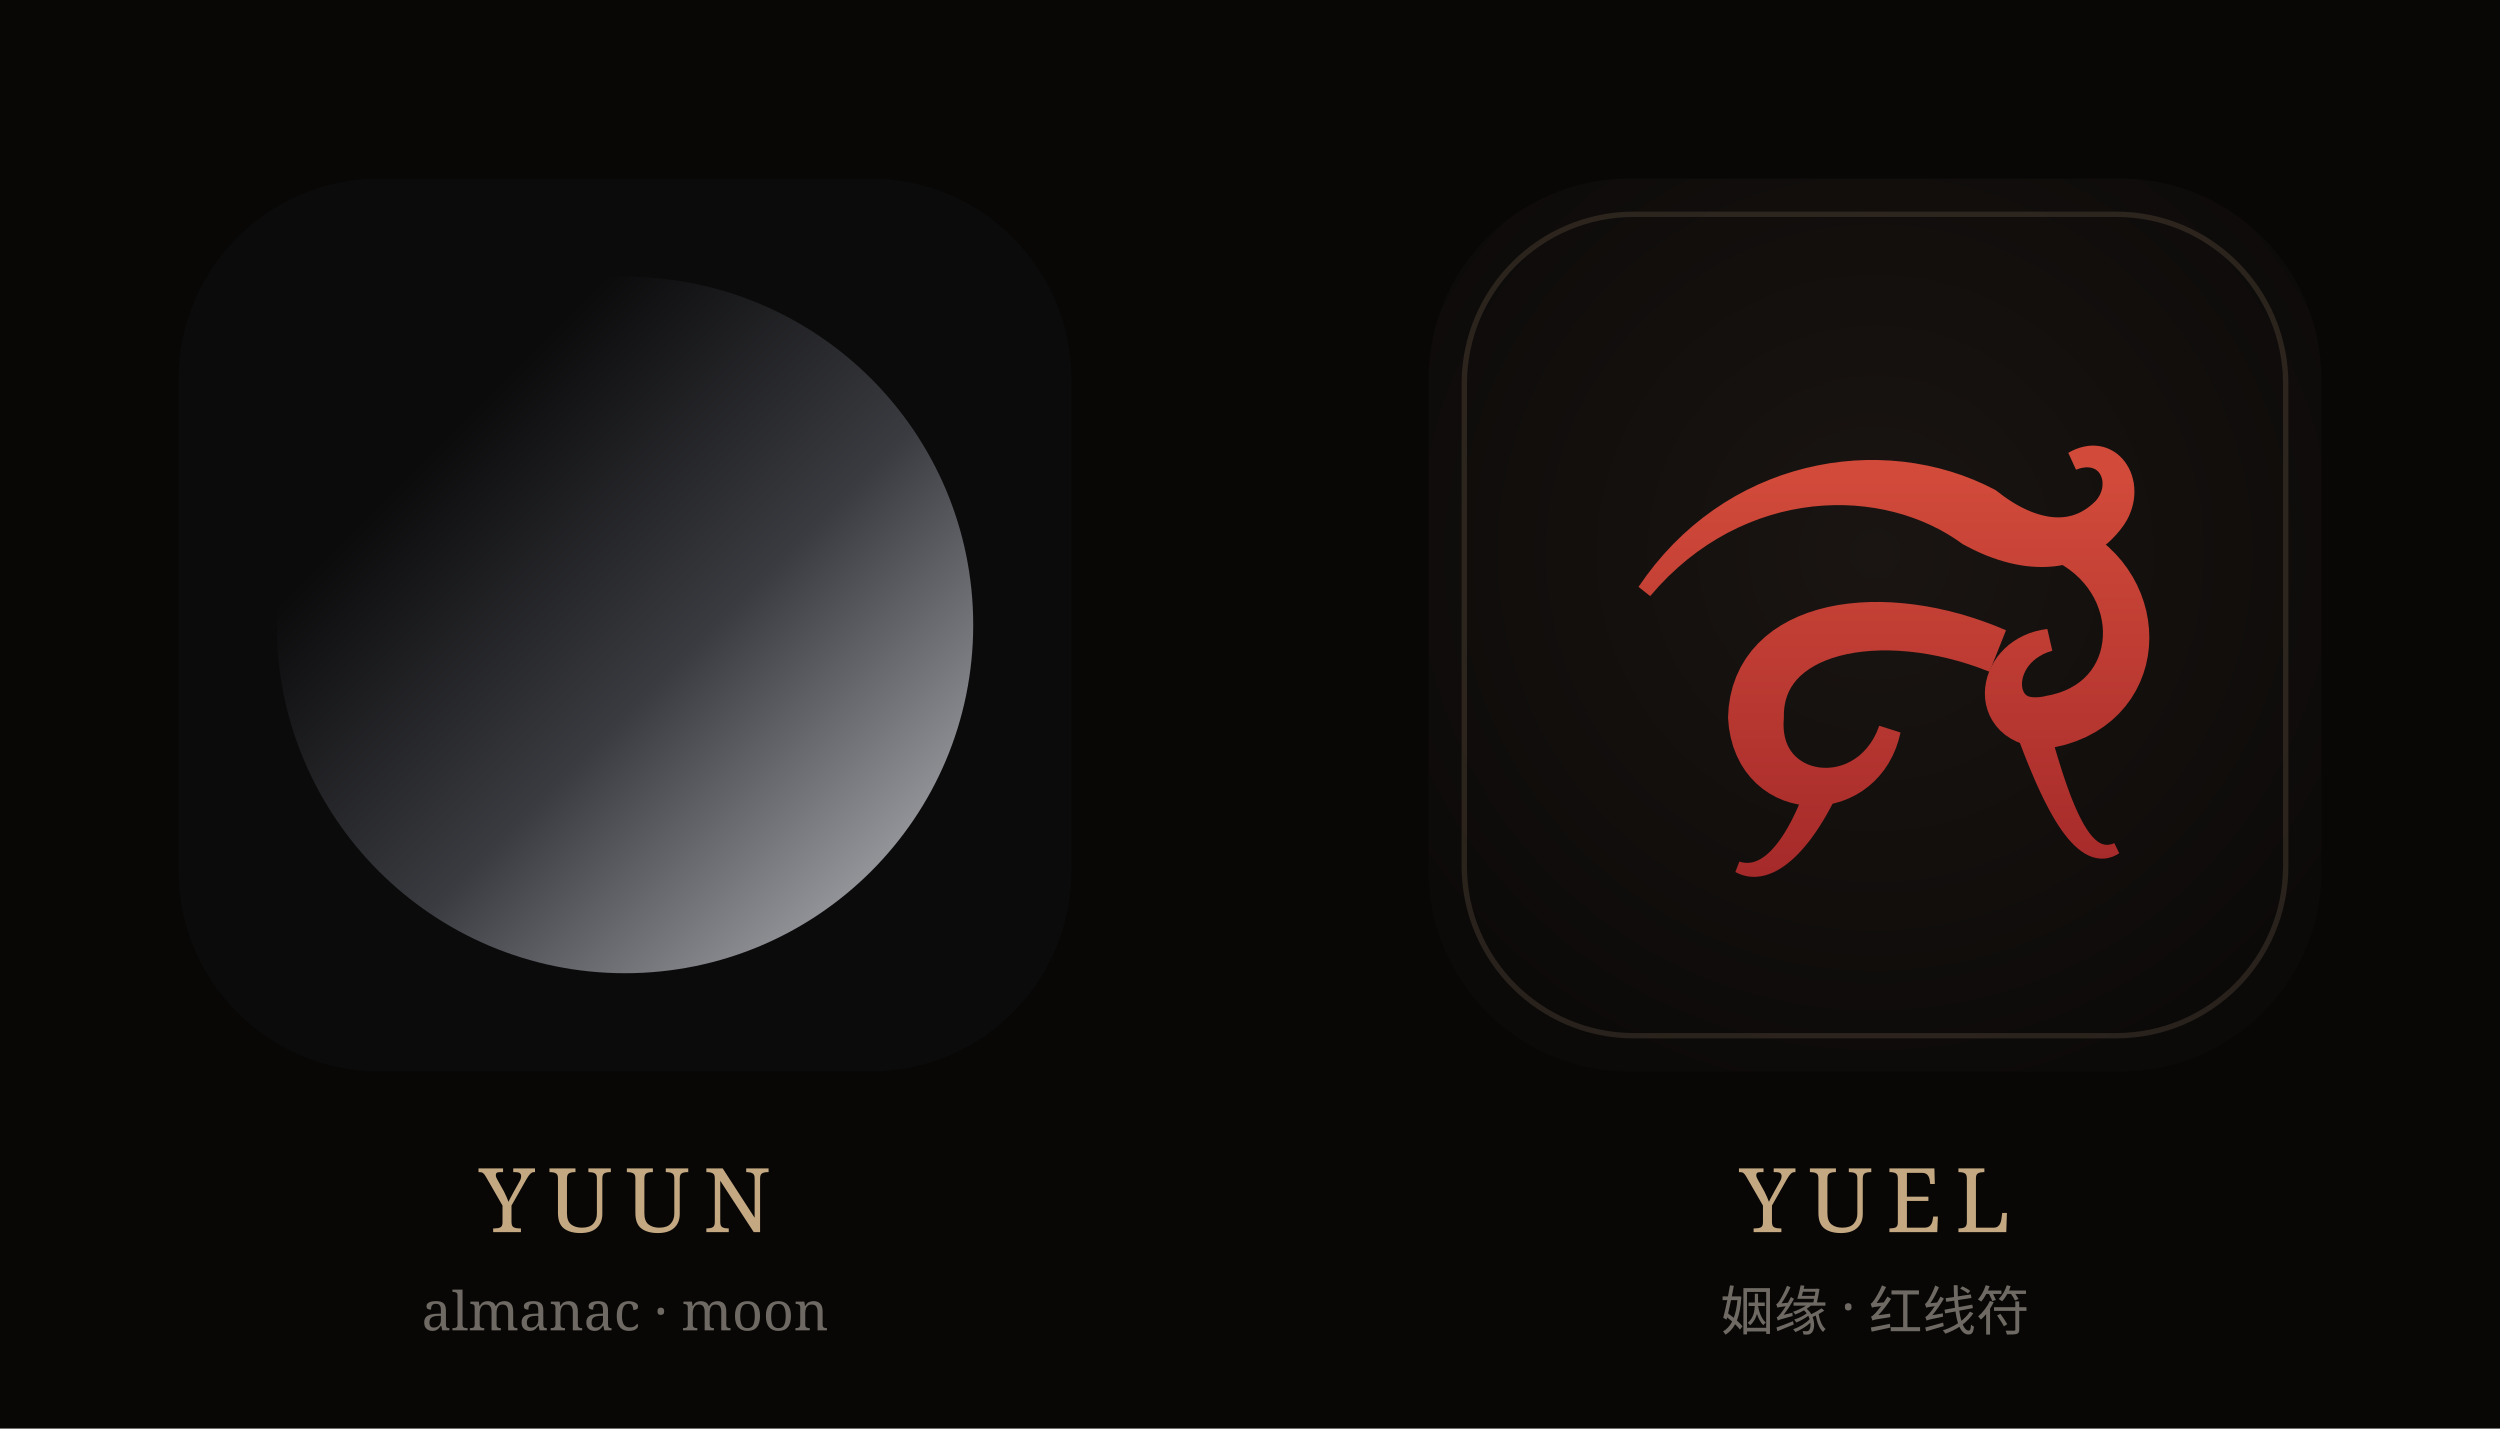
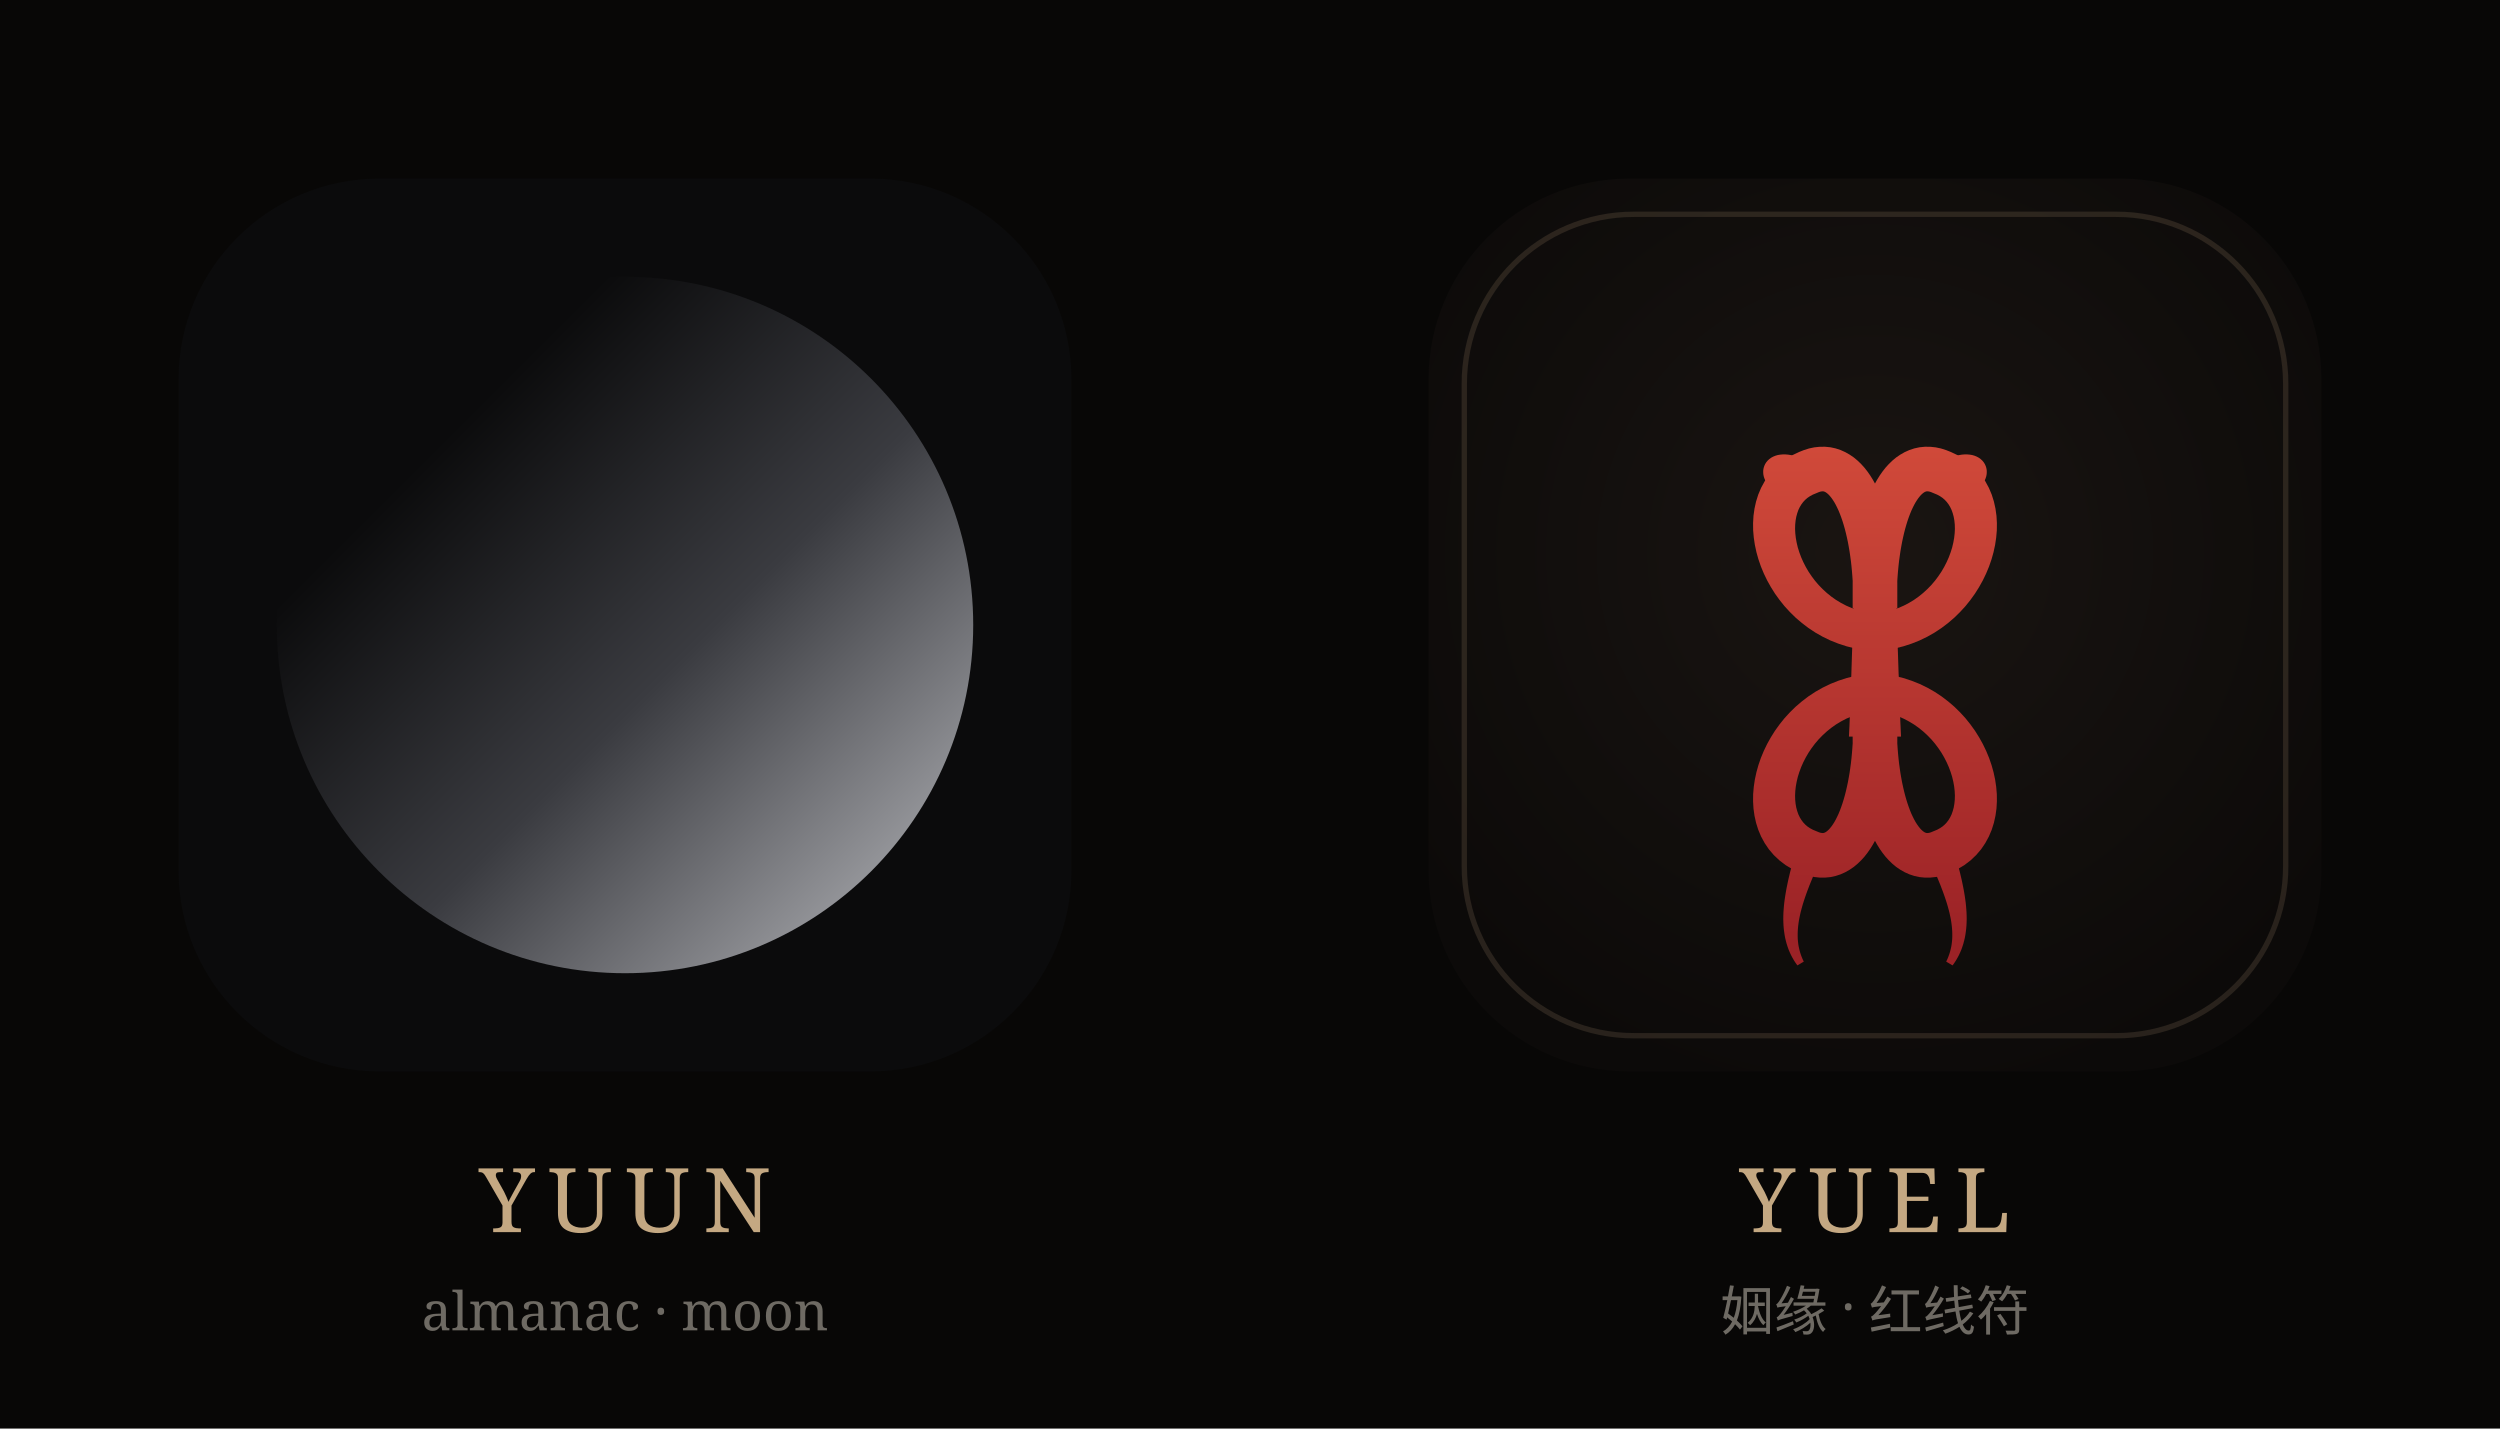
<svg xmlns="http://www.w3.org/2000/svg" width="1120" height="640" viewBox="0 0 560 320">
  <defs>
    <linearGradient id="moon" x1="70" y1="70" x2="230" y2="230" gradientUnits="userSpaceOnUse">
      <stop offset="0.18" stop-color="#0B0B0C" />
      <stop offset="0.5" stop-color="#3A3B40" />
      <stop offset="1" stop-color="#D7D8DC" />
    </linearGradient>
-     <linearGradient id="c" x1="280" y1="80" x2="280" y2="212" gradientUnits="userSpaceOnUse">
+     <linearGradient id="c" x1="120" y1="70" x2="120" y2="206" gradientUnits="userSpaceOnUse">
      <stop offset="0" stop-color="#D14A3A" />
      <stop offset="1" stop-color="#9B2226" />
    </linearGradient>
    <radialGradient id="v" cx="0.5" cy="0.42" r="0.62">
      <stop offset="0" stop-color="#1A1512" />
      <stop offset="1" stop-color="#0C0A09" />
    </radialGradient>
  </defs>
  <rect width="560" height="320" fill="#080706" />
  <rect x="40" y="40" width="200" height="200" rx="45" fill="#0B0B0C" />
  <circle cx="140" cy="140" r="78" fill="url(#moon)" />
  <text x="140" y="276" fill="#C4A882" font-family="Georgia,serif" font-size="20" letter-spacing="3" text-anchor="middle">YUUN</text>
  <text x="140" y="298" fill="#6E6A63" font-family="Georgia,serif" font-size="12" text-anchor="middle">almanac · moon</text>
  <rect x="320" y="40" width="200" height="200" rx="45" fill="url(#v)" />
  <rect x="328" y="48" width="184" height="184" rx="38" fill="none" stroke="#C4A882" stroke-opacity="0.16" stroke-width="1.2" />
-   <g transform="translate(320,40) scale(0.8333) translate(2,1)">
-     <path d="M57.57 111.24L60 108.48L62.46 105.94L65 103.57L67.59 101.37L70.23 99.34L72.93 97.47L75.66 95.76L78.43 94.21L81.23 92.82L84.05 91.58L86.89 90.48L89.75 89.54L92.61 88.73L95.48 88.07L98.35 87.55L101.2 87.16L104.05 86.91L106.87 86.79L109.68 86.79L112.45 86.92L115.19 87.18L117.89 87.55L120.54 88.04L123.15 88.65L125.7 89.36L128.18 90.19L130.61 91.12L132.96 92.15L135.23 93.28L137.42 94.51L139.53 95.83L141.61 97.28L142.67 97.84L144.06 98.56L145.47 99.24L146.88 99.87L148.31 100.46L149.76 101L151.21 101.49L152.66 101.93L154.13 102.32L155.6 102.65L157.08 102.93L158.56 103.15L160.04 103.3L161.53 103.39L163.01 103.42L164.49 103.37L165.96 103.26L167.43 103.07L168.88 102.8L170.31 102.46L171.73 102.04L173.12 101.54L174.49 100.95L175.82 100.29L177.11 99.54L178.37 98.71L179.57 97.81L180.74 96.83L181.85 95.77L182.91 94.64L183.92 93.44L184.92 92.1L185.66 90.91L186.24 89.79L186.71 88.66L187.1 87.52L187.39 86.38L187.6 85.24L187.71 84.11L187.74 83L187.69 81.9L187.56 80.83L187.34 79.78L187.05 78.76L186.69 77.78L186.25 76.84L185.74 75.95L185.16 75.1L184.51 74.32L183.79 73.59L183.02 72.93L182.18 72.35L181.29 71.86L180.35 71.45L179.37 71.13L178.36 70.92L177.32 70.8L176.27 70.78L175.21 70.87L174.14 71.06L173.07 71.34L172 71.72L170.94 72.19L169.96 72.73L172.04 77.27L172.91 76.96L173.65 76.77L174.33 76.66L174.96 76.62L175.52 76.64L176.03 76.72L176.49 76.84L176.89 76.99L177.25 77.18L177.57 77.39L177.85 77.63L178.1 77.89L178.33 78.17L178.52 78.48L178.69 78.8L178.84 79.15L178.96 79.51L179.06 79.9L179.13 80.3L179.17 80.71L179.17 81.14L179.15 81.58L179.1 82.02L179.01 82.47L178.89 82.92L178.73 83.37L178.54 83.82L178.31 84.27L178.04 84.71L177.74 85.15L177.39 85.58L177.08 85.9L176.37 86.55L175.6 87.18L174.84 87.74L174.07 88.23L173.31 88.65L172.55 89.01L171.79 89.31L171.03 89.56L170.26 89.75L169.5 89.9L168.73 90L167.96 90.06L167.17 90.07L166.38 90.05L165.58 89.98L164.76 89.88L163.94 89.73L163.1 89.54L162.25 89.32L161.39 89.05L160.52 88.75L159.64 88.4L158.76 88.02L157.87 87.6L156.97 87.14L156.07 86.64L155.17 86.11L154.28 85.54L153.38 84.94L152.48 84.3L151.6 83.63L150.39 82.72L147.52 81.29L144.51 79.96L141.46 78.78L138.35 77.75L135.2 76.87L132.01 76.14L128.79 75.55L125.54 75.1L122.27 74.81L118.99 74.66L115.7 74.65L112.4 74.8L109.11 75.09L105.82 75.52L102.55 76.11L99.3 76.84L96.07 77.72L92.87 78.74L89.71 79.92L86.59 81.24L83.51 82.72L80.49 84.34L77.53 86.11L74.63 88.04L71.81 90.11L69.05 92.33L66.38 94.7L63.8 97.22L61.3 99.89L58.9 102.71L56.6 105.68L54.43 108.76Z" fill="url(#c)" />
-     <path d="M164.77 101.03L166.84 101.99L168.57 102.97L170.16 104.04L171.62 105.19L172.94 106.41L174.13 107.69L175.2 109.03L176.13 110.42L176.95 111.84L177.64 113.3L178.2 114.78L178.65 116.27L178.98 117.77L179.19 119.27L179.28 120.76L179.25 122.22L179.11 123.66L178.86 125.06L178.51 126.42L178.04 127.73L177.47 128.98L176.8 130.18L176.03 131.31L175.15 132.37L174.17 133.37L173.07 134.3L171.86 135.15L170.52 135.93L169.05 136.63L167.43 137.23L165.66 137.73L163.84 138.1L163.19 138.25L162.34 138.37L161.62 138.43L161.02 138.44L160.52 138.42L160.11 138.38L159.76 138.32L159.45 138.25L159.17 138.15L158.9 138.02L158.64 137.84L158.39 137.6L158.15 137.3L157.94 136.93L157.76 136.49L157.62 135.99L157.54 135.43L157.51 134.82L157.55 134.17L157.66 133.49L157.84 132.79L158.1 132.07L158.44 131.35L158.86 130.63L159.36 129.92L159.96 129.23L160.64 128.57L161.42 127.94L162.3 127.36L163.28 126.82L164.36 126.35L165.67 125.92L164.33 120.08L162.73 120.32L161.08 120.71L159.5 121.21L158 121.84L156.58 122.57L155.25 123.4L154 124.32L152.86 125.34L151.81 126.43L150.87 127.6L150.04 128.83L149.31 130.12L148.71 131.47L148.22 132.86L147.86 134.29L147.63 135.76L147.54 137.25L147.6 138.77L147.83 140.29L148.23 141.81L148.81 143.31L149.59 144.76L150.55 146.13L151.7 147.41L153.03 148.56L154.52 149.56L156.16 150.4L157.91 151.06L159.76 151.55L161.7 151.86L163.73 151.99L166.16 151.9L169.24 151.17L172.06 150.24L174.72 149.12L177.2 147.81L179.51 146.32L181.63 144.66L183.56 142.85L185.28 140.91L186.81 138.85L188.12 136.69L189.23 134.45L190.14 132.14L190.84 129.78L191.34 127.38L191.64 124.96L191.75 122.53L191.66 120.09L191.39 117.67L190.94 115.26L190.29 112.89L189.47 110.56L188.47 108.28L187.29 106.07L185.93 103.93L184.4 101.87L182.69 99.92L180.82 98.07L178.78 96.35L176.58 94.76L174.22 93.31L171.7 92.02L169.23 90.97Z" fill="url(#c)" />
-     <path d="M153.22 120.43L150.23 119.18L147.12 118.02L144.01 116.97L140.89 116.03L137.77 115.22L134.67 114.52L131.57 113.94L128.5 113.48L125.45 113.14L122.44 112.91L119.46 112.81L116.52 112.83L113.63 112.98L110.79 113.25L108 113.65L105.28 114.19L102.63 114.86L100.05 115.68L97.55 116.64L95.14 117.76L92.83 119.04L90.63 120.49L88.56 122.11L86.62 123.91L84.85 125.89L83.26 128.05L81.87 130.38L80.71 132.86L79.78 135.47L79.1 138.22L78.67 141.06L78.5 143.98L78.75 146.71L79.23 149.3L79.91 151.76L80.81 154.07L81.89 156.23L83.15 158.22L84.58 160.02L86.14 161.64L87.83 163.06L89.61 164.28L91.47 165.31L93.39 166.14L95.35 166.78L97.34 167.24L99.34 167.51L101.35 167.61L103.35 167.54L105.33 167.29L107.28 166.88L109.19 166.31L111.05 165.57L112.85 164.68L114.57 163.63L116.2 162.43L117.74 161.08L119.17 159.58L120.48 157.94L121.66 156.16L122.7 154.25L123.59 152.22L124.32 150.06L124.86 147.91L119.14 146.09L118.42 147.92L117.63 149.47L116.75 150.86L115.8 152.1L114.79 153.19L113.73 154.15L112.62 154.97L111.48 155.66L110.32 156.24L109.14 156.69L107.94 157.03L106.75 157.26L105.57 157.38L104.4 157.4L103.25 157.32L102.15 157.14L101.08 156.87L100.07 156.52L99.12 156.08L98.23 155.57L97.42 155L96.68 154.35L96.01 153.65L95.42 152.89L94.9 152.07L94.46 151.19L94.09 150.23L93.8 149.2L93.58 148.07L93.45 146.84L93.42 145.48L93.5 144.02L93.52 142.36L93.68 140.85L93.95 139.46L94.33 138.18L94.82 136.97L95.42 135.83L96.14 134.75L96.97 133.71L97.93 132.72L99.03 131.77L100.27 130.87L101.64 130.02L103.15 129.23L104.8 128.52L106.57 127.87L108.47 127.31L110.47 126.83L112.59 126.44L114.8 126.15L117.1 125.95L119.48 125.84L121.94 125.84L124.46 125.94L127.03 126.15L129.65 126.45L132.31 126.86L135.01 127.38L137.72 128L140.46 128.72L143.2 129.55L145.94 130.49L148.78 131.57Z" fill="url(#c)" />
-     <path d="M100.8 158.39L100.33 159.88L99.85 161.31L99.36 162.71L98.86 164.09L98.34 165.43L97.8 166.74L97.26 168.02L96.7 169.25L96.13 170.44L95.55 171.6L94.96 172.7L94.37 173.76L93.76 174.77L93.15 175.72L92.53 176.63L91.91 177.47L91.29 178.26L90.66 178.99L90.04 179.66L89.41 180.27L88.79 180.81L88.16 181.3L87.54 181.72L86.93 182.08L86.31 182.37L85.68 182.61L85.05 182.79L84.41 182.9L83.75 182.95L83.06 182.92L82.35 182.82L81.54 182.6L80.46 185.4L81.34 185.84L82.31 186.21L83.31 186.48L84.33 186.65L85.36 186.71L86.4 186.67L87.44 186.53L88.48 186.3L89.51 185.97L90.53 185.56L91.53 185.07L92.52 184.5L93.5 183.85L94.46 183.14L95.4 182.37L96.34 181.53L97.25 180.63L98.16 179.67L99.04 178.66L99.92 177.6L100.78 176.49L101.62 175.33L102.45 174.12L103.27 172.87L104.07 171.58L104.85 170.26L105.62 168.89L106.37 167.49L107.11 166.06L107.83 164.59L108.53 163.1L109.2 161.61Z" fill="url(#c)" />
-     <path d="M155.72 147.38L156.46 149.4L157.22 151.41L157.97 153.37L158.73 155.29L159.49 157.17L160.26 159L161.02 160.79L161.79 162.52L162.57 164.19L163.35 165.81L164.14 167.37L164.93 168.87L165.73 170.3L166.54 171.67L167.36 172.97L168.19 174.19L169.04 175.34L169.89 176.41L170.77 177.41L171.66 178.31L172.58 179.13L173.52 179.86L174.49 180.49L175.49 181.01L176.52 181.41L177.58 181.68L178.64 181.81L179.71 181.79L180.76 181.63L181.79 181.32L182.78 180.88L183.66 180.35L182.34 177.65L181.55 177.94L180.88 178.07L180.28 178.1L179.72 178.04L179.2 177.91L178.69 177.71L178.2 177.44L177.69 177.08L177.18 176.65L176.65 176.12L176.11 175.51L175.56 174.8L175.01 174L174.44 173.11L173.88 172.13L173.31 171.06L172.74 169.91L172.17 168.68L171.6 167.37L171.03 165.98L170.46 164.53L169.9 163.01L169.33 161.42L168.77 159.76L168.21 158.05L167.65 156.28L167.09 154.46L166.53 152.59L165.97 150.66L165.41 148.7L164.85 146.69L164.28 144.62Z" fill="url(#c)" />
+   <g transform="translate(320,40) scale(0.8333)">
+     <path d="M120.56 117.03L118.61 116.79L116.91 116.44L115.29 115.99L113.74 115.44L112.26 114.8L110.85 114.06L109.51 113.25L108.24 112.35L107.04 111.38L105.91 110.34L104.85 109.25L103.87 108.1L102.97 106.9L102.14 105.67L101.4 104.4L100.74 103.11L100.16 101.81L99.67 100.49L99.26 99.19L98.95 97.89L98.72 96.62L98.58 95.37L98.52 94.17L98.55 93.02L98.66 91.93L98.84 90.91L99.1 89.96L99.41 89.08L99.79 88.29L100.22 87.58L100.7 86.94L101.24 86.36L101.84 85.84L102.52 85.38L103.29 84.96L104.38 84.51L104.93 84.28L105.3 84.16L105.6 84.1L105.83 84.08L106.01 84.07L106.15 84.09L106.29 84.12L106.43 84.17L106.6 84.24L106.8 84.36L107.05 84.53L107.32 84.76L107.64 85.06L107.97 85.44L108.33 85.89L108.7 86.42L109.08 87.02L109.46 87.7L109.83 88.44L110.21 89.25L110.57 90.13L110.92 91.06L111.26 92.05L111.58 93.08L111.89 94.17L112.18 95.3L112.45 96.47L112.71 97.68L112.94 98.92L113.16 100.2L113.35 101.5L113.53 102.83L113.68 104.18L113.81 105.55L113.92 106.93L114.01 108.25L114 108.81L114 109.57L114 110.29L114 110.96L114 111.59L114 112.17L114 112.7L114 113.19L114 113.62L114 114.02L114 114.37L114 114.67L114 114.92L114 115.13L114 115.29L114 115.41L114 115.48L126 115.5L126 115.48L126 115.41L126 115.29L126 115.13L126 114.92L126 114.67L126 114.37L126 114.02L126 113.63L126 113.19L126 112.7L126 112.17L126 111.59L126 110.96L126 110.29L126 109.57L126 108.81L125.99 108.25L126.08 106.93L126.19 105.55L126.32 104.18L126.47 102.83L126.65 101.5L126.84 100.2L127.06 98.92L127.29 97.68L127.55 96.47L127.82 95.3L128.11 94.17L128.42 93.08L128.74 92.05L129.08 91.06L129.43 90.13L129.79 89.25L130.17 88.44L130.54 87.7L130.92 87.02L131.3 86.42L131.67 85.89L132.03 85.44L132.36 85.06L132.68 84.76L132.95 84.53L133.2 84.36L133.4 84.24L133.57 84.17L133.71 84.12L133.85 84.09L133.99 84.07L134.17 84.08L134.4 84.1L134.7 84.16L135.07 84.28L135.62 84.51L136.71 84.96L137.48 85.38L138.16 85.84L138.76 86.36L139.3 86.94L139.78 87.58L140.21 88.29L140.59 89.08L140.9 89.96L141.16 90.91L141.34 91.93L141.45 93.02L141.48 94.17L141.42 95.37L141.28 96.62L141.05 97.89L140.74 99.19L140.33 100.49L139.84 101.81L139.26 103.11L138.6 104.4L137.86 105.67L137.03 106.9L136.13 108.1L135.15 109.25L134.09 110.34L132.96 111.38L131.76 112.35L130.49 113.25L129.15 114.06L127.74 114.8L126.26 115.44L124.71 115.99L123.09 116.44L121.39 116.79L119.44 117.03L120.56 126.97L122.87 126.73L125.28 126.32L127.61 125.74L129.85 125.01L132.01 124.15L134.07 123.15L136.04 122.03L137.9 120.8L139.66 119.46L141.32 118.04L142.87 116.52L144.32 114.94L145.65 113.28L146.88 111.57L147.99 109.8L149 107.99L149.89 106.14L150.67 104.26L151.33 102.35L151.87 100.42L152.29 98.47L152.58 96.52L152.75 94.56L152.77 92.61L152.66 90.66L152.39 88.73L151.97 86.83L151.38 84.95L150.61 83.13L149.66 81.38L148.53 79.71L147.2 78.15L145.69 76.72L144.01 75.44L142.16 74.33L140.38 73.49L139.12 72.99L137.73 72.55L136.31 72.25L134.87 72.1L133.42 72.09L131.98 72.23L130.59 72.53L129.25 72.97L127.98 73.54L126.79 74.22L125.68 74.98L124.66 75.83L123.71 76.75L122.84 77.71L122.04 78.73L121.29 79.8L120.6 80.91L119.96 82.05L119.36 83.23L118.8 84.45L118.28 85.7L117.79 86.99L117.34 88.31L116.92 89.66L116.53 91.04L116.16 92.44L115.83 93.87L115.52 95.33L115.24 96.81L114.99 98.31L114.76 99.84L114.56 101.37L114.39 102.93L114.24 104.5L114.11 106.08L114.01 107.75L114 108.81L114 109.57L114 110.29L114 110.96L114 111.59L114 112.17L114 112.7L114 113.19L114 113.63L114 114.02L114 114.37L114 114.67L114 114.92L114 115.13L114 115.29L114 115.41L114 115.48L114 115.5L126 115.48L126 115.41L126 115.29L126 115.13L126 114.92L126 114.67L126 114.37L126 114.02L126 113.63L126 113.19L126 112.7L126 112.17L126 111.59L126 110.96L126 110.29L126 109.57L126 108.81L125.99 107.75L125.89 106.08L125.76 104.5L125.61 102.93L125.44 101.37L125.24 99.84L125.01 98.31L124.76 96.81L124.48 95.33L124.17 93.87L123.84 92.44L123.47 91.04L123.08 89.66L122.66 88.31L122.21 86.99L121.72 85.7L121.2 84.45L120.64 83.23L120.04 82.05L119.4 80.91L118.71 79.8L117.96 78.73L117.16 77.71L116.29 76.75L115.34 75.83L114.32 74.98L113.21 74.22L112.02 73.54L110.75 72.97L109.41 72.53L108.02 72.23L106.58 72.09L105.13 72.1L103.69 72.25L102.27 72.55L100.88 72.99L99.62 73.49L97.84 74.33L95.99 75.44L94.31 76.72L92.8 78.15L91.47 79.71L90.34 81.38L89.39 83.13L88.62 84.95L88.03 86.83L87.61 88.73L87.34 90.66L87.23 92.61L87.25 94.56L87.42 96.52L87.71 98.47L88.13 100.42L88.67 102.35L89.33 104.26L90.11 106.14L91 107.99L92.01 109.8L93.12 111.57L94.35 113.28L95.68 114.94L97.13 116.52L98.68 118.04L100.34 119.46L102.1 120.8L103.96 122.03L105.93 123.15L107.99 124.15L110.15 125.01L112.39 125.74L114.72 126.32L117.13 126.73L119.44 126.97Z" fill="url(#c)" />
+     <path d="M119.44 133.03L117.13 133.27L114.72 133.68L112.39 134.26L110.15 134.99L107.99 135.85L105.93 136.85L103.96 137.97L102.1 139.2L100.34 140.54L98.68 141.96L97.13 143.48L95.68 145.06L94.35 146.72L93.12 148.43L92.01 150.2L91 152.01L90.11 153.86L89.33 155.74L88.67 157.65L88.13 159.58L87.71 161.53L87.42 163.48L87.25 165.44L87.23 167.39L87.34 169.34L87.61 171.27L88.03 173.17L88.62 175.05L89.39 176.87L90.34 178.62L91.47 180.29L92.8 181.85L94.31 183.28L95.99 184.56L97.84 185.67L99.62 186.51L100.88 187.01L102.27 187.45L103.69 187.75L105.13 187.9L106.58 187.91L108.02 187.77L109.41 187.47L110.75 187.03L112.02 186.46L113.21 185.78L114.32 185.02L115.34 184.17L116.29 183.25L117.16 182.29L117.96 181.27L118.71 180.2L119.4 179.09L120.04 177.95L120.64 176.77L121.2 175.55L121.72 174.3L122.21 173.01L122.66 171.69L123.08 170.34L123.47 168.96L123.84 167.56L124.17 166.13L124.48 164.67L124.76 163.19L125.01 161.69L125.24 160.16L125.44 158.63L125.61 157.07L125.76 155.5L125.89 153.92L125.99 152.25L126 151.19L126 150.43L126 149.71L126 149.04L126 148.41L126 147.83L126 147.3L126 146.81L126 146.37L126 145.98L126 145.63L126 145.33L126 145.08L126 144.87L126 144.71L126 144.59L126 144.52L126 144.5L114 144.52L114 144.59L114 144.71L114 144.87L114 145.08L114 145.33L114 145.63L114 145.98L114 146.38L114 146.81L114 147.3L114 147.83L114 148.41L114 149.04L114 149.71L114 150.43L114 151.19L114.01 152.25L114.11 153.92L114.24 155.5L114.39 157.07L114.56 158.63L114.76 160.16L114.99 161.69L115.24 163.19L115.52 164.67L115.83 166.13L116.16 167.56L116.53 168.96L116.92 170.34L117.34 171.69L117.79 173.01L118.28 174.3L118.8 175.55L119.36 176.77L119.96 177.95L120.6 179.09L121.29 180.2L122.04 181.27L122.84 182.29L123.71 183.25L124.66 184.17L125.68 185.02L126.79 185.78L127.98 186.46L129.25 187.03L130.59 187.47L131.98 187.77L133.42 187.91L134.87 187.9L136.31 187.75L137.73 187.45L139.12 187.01L140.38 186.51L142.16 185.67L144.01 184.56L145.69 183.28L147.2 181.85L148.53 180.29L149.66 178.62L150.61 176.87L151.38 175.05L151.97 173.17L152.39 171.27L152.66 169.34L152.77 167.39L152.75 165.44L152.58 163.48L152.29 161.53L151.87 159.58L151.33 157.65L150.67 155.74L149.89 153.86L149 152.01L147.99 150.2L146.88 148.43L145.65 146.72L144.32 145.06L142.87 143.48L141.32 141.96L139.66 140.54L137.9 139.2L136.04 137.97L134.07 136.85L132.01 135.85L129.85 134.99L127.61 134.26L125.28 133.68L122.87 133.27L120.56 133.03L119.44 142.97L121.39 143.21L123.09 143.56L124.71 144.01L126.26 144.56L127.74 145.2L129.15 145.94L130.49 146.75L131.76 147.65L132.96 148.62L134.09 149.66L135.15 150.75L136.13 151.9L137.03 153.1L137.86 154.33L138.6 155.6L139.26 156.89L139.84 158.19L140.33 159.51L140.74 160.81L141.05 162.11L141.28 163.38L141.42 164.63L141.48 165.83L141.45 166.98L141.34 168.07L141.16 169.09L140.9 170.04L140.59 170.92L140.21 171.71L139.78 172.42L139.3 173.06L138.76 173.64L138.16 174.16L137.48 174.62L136.71 175.04L135.62 175.49L135.07 175.72L134.7 175.84L134.4 175.9L134.17 175.92L133.99 175.93L133.85 175.91L133.71 175.88L133.57 175.83L133.4 175.76L133.2 175.64L132.95 175.47L132.68 175.24L132.36 174.94L132.03 174.56L131.67 174.11L131.3 173.58L130.92 172.98L130.54 172.3L130.17 171.56L129.79 170.75L129.43 169.87L129.08 168.94L128.74 167.95L128.42 166.92L128.11 165.83L127.82 164.7L127.55 163.53L127.29 162.32L127.06 161.08L126.84 159.8L126.65 158.5L126.47 157.17L126.32 155.82L126.19 154.45L126.08 153.07L125.99 151.75L126 151.19L126 150.43L126 149.71L126 149.04L126 148.41L126 147.83L126 147.3L126 146.81L126 146.38L126 145.98L126 145.63L126 145.33L126 145.08L126 144.87L126 144.71L126 144.59L126 144.52L114 144.5L114 144.52L114 144.59L114 144.71L114 144.87L114 145.08L114 145.33L114 145.63L114 145.98L114 146.38L114 146.81L114 147.3L114 147.83L114 148.41L114 149.04L114 149.71L114 150.43L114 151.19L114.01 151.75L113.92 153.07L113.81 154.45L113.68 155.82L113.53 157.17L113.35 158.5L113.16 159.8L112.94 161.08L112.71 162.32L112.45 163.53L112.18 164.7L111.89 165.83L111.58 166.92L111.26 167.95L110.92 168.94L110.57 169.87L110.21 170.75L109.83 171.56L109.46 172.3L109.08 172.98L108.7 173.58L108.33 174.11L107.97 174.56L107.64 174.94L107.32 175.24L107.05 175.47L106.8 175.64L106.6 175.76L106.43 175.83L106.29 175.88L106.15 175.91L106.01 175.93L105.83 175.92L105.6 175.9L105.3 175.84L104.93 175.72L104.38 175.49L103.29 175.04L102.52 174.62L101.84 174.16L101.24 173.64L100.7 173.06L100.22 172.42L99.79 171.71L99.41 170.92L99.1 170.04L98.84 169.09L98.66 168.07L98.55 166.98L98.52 165.83L98.58 164.63L98.72 163.38L98.95 162.11L99.26 160.81L99.67 159.51L100.16 158.19L100.74 156.89L101.4 155.6L102.14 154.33L102.97 153.1L103.87 151.9L104.85 150.75L105.91 149.66L107.04 148.62L108.24 147.65L109.51 146.75L110.85 145.94L112.26 145.2L113.74 144.56L115.29 144.01L116.91 143.56L118.61 143.21L120.56 142.97Z" fill="url(#c)" />
+     <path d="M114.5 110L114.46 110.86L114.42 111.76L114.37 112.7L114.33 113.68L114.29 114.69L114.25 115.74L114.21 116.82L114.17 117.93L114.13 119.06L114.08 120.22L114.04 121.4L114 122.59L113.96 123.8L113.92 125.03L113.87 126.26L113.83 127.5L113.79 128.75L113.75 130L113.71 131.25L113.67 132.5L113.63 133.74L113.58 134.97L113.54 136.2L113.5 137.41L113.46 138.6L113.42 139.78L113.38 140.94L113.33 142.07L113.29 143.18L113.25 144.26L113.21 145.31L113.17 146.32L113.13 147.3L113.08 148.24L113.04 149.14L113 150L127 150L126.96 149.14L126.92 148.24L126.88 147.3L126.83 146.32L126.79 145.31L126.75 144.26L126.71 143.18L126.67 142.07L126.63 140.94L126.58 139.78L126.54 138.6L126.5 137.41L126.46 136.2L126.42 134.97L126.38 133.74L126.33 132.5L126.29 131.25L126.25 130L126.21 128.75L126.17 127.5L126.12 126.26L126.08 125.03L126.04 123.8L126 122.59L125.96 121.4L125.92 120.22L125.88 119.06L125.83 117.93L125.79 116.82L125.75 115.74L125.71 114.69L125.67 113.68L125.62 112.7L125.58 111.76L125.54 110.86L125.5 110Z" fill="url(#c)" />
+     <path d="M103.39 76.92L102.51 76.38L101.6 75.88L100.72 75.44L99.86 75.07L99.03 74.76L98.21 74.52L97.43 74.34L96.66 74.21L95.92 74.15L95.21 74.15L94.52 74.21L93.86 74.32L93.24 74.5L92.65 74.74L92.11 75.03L91.61 75.39L91.17 75.79L90.79 76.24L90.48 76.73L90.24 77.25L90.07 77.79L89.97 78.34L89.95 78.89L89.98 79.44L90.08 79.99L90.24 80.52L90.45 81.03L90.71 81.53L91.02 82.02L91.38 82.49L91.79 82.94L92.24 83.37L92.74 83.78L93.28 84.16L93.87 84.53L94.48 84.85L95.52 83.15L95.01 82.79L94.59 82.44L94.22 82.08L93.89 81.72L93.63 81.37L93.41 81.02L93.23 80.69L93.11 80.36L93.02 80.06L92.97 79.78L92.96 79.52L92.98 79.3L93.02 79.1L93.09 78.93L93.16 78.79L93.25 78.67L93.35 78.58L93.46 78.51L93.58 78.44L93.71 78.39L93.87 78.34L94.05 78.31L94.26 78.28L94.51 78.27L94.79 78.28L95.12 78.31L95.48 78.38L95.89 78.48L96.34 78.62L96.83 78.8L97.36 79.04L97.93 79.32L98.54 79.66L99.18 80.06L99.86 80.52L100.61 81.08Z" fill="url(#c)" />
+     <path d="M139.39 81.08L140.14 80.52L140.82 80.06L141.46 79.66L142.07 79.32L142.64 79.04L143.17 78.8L143.66 78.62L144.11 78.48L144.52 78.38L144.88 78.31L145.21 78.28L145.49 78.27L145.74 78.28L145.95 78.31L146.13 78.34L146.29 78.39L146.42 78.44L146.54 78.51L146.65 78.58L146.75 78.67L146.84 78.79L146.91 78.93L146.98 79.1L147.02 79.3L147.04 79.52L147.03 79.78L146.98 80.06L146.89 80.36L146.77 80.69L146.59 81.02L146.37 81.37L146.11 81.72L145.78 82.08L145.41 82.44L144.99 82.79L144.48 83.15L145.52 84.85L146.13 84.53L146.72 84.16L147.26 83.78L147.76 83.37L148.21 82.94L148.62 82.49L148.98 82.02L149.29 81.53L149.55 81.03L149.76 80.52L149.92 79.99L150.02 79.44L150.05 78.89L150.03 78.34L149.93 77.79L149.76 77.25L149.52 76.73L149.21 76.24L148.83 75.79L148.39 75.39L147.89 75.03L147.35 74.74L146.76 74.5L146.14 74.32L145.48 74.21L144.79 74.15L144.08 74.15L143.34 74.21L142.57 74.34L141.79 74.52L140.97 74.76L140.14 75.07L139.28 75.44L138.4 75.88L137.49 76.38L136.61 76.92Z" fill="url(#c)" />
+     <path d="M98.71 180.81L98.44 181.75L98.18 182.7L97.92 183.64L97.67 184.58L97.42 185.52L97.18 186.46L96.96 187.39L96.74 188.31L96.54 189.24L96.35 190.16L96.17 191.07L96.01 191.98L95.86 192.89L95.73 193.79L95.61 194.69L95.52 195.58L95.45 196.46L95.39 197.34L95.36 198.21L95.35 199.08L95.37 199.93L95.41 200.78L95.48 201.63L95.58 202.46L95.7 203.28L95.85 204.1L96.04 204.9L96.25 205.69L96.5 206.47L96.77 207.24L97.09 207.99L97.43 208.73L97.81 209.45L98.22 210.16L98.67 210.85L99.14 211.51L100.86 210.49L100.53 209.8L100.26 209.14L100.02 208.47L99.81 207.79L99.64 207.12L99.49 206.44L99.38 205.76L99.3 205.07L99.24 204.38L99.22 203.69L99.22 202.99L99.24 202.28L99.29 201.57L99.36 200.85L99.45 200.13L99.56 199.4L99.7 198.66L99.86 197.91L100.03 197.16L100.23 196.4L100.44 195.63L100.67 194.85L100.92 194.07L101.18 193.28L101.46 192.48L101.75 191.67L102.06 190.86L102.37 190.03L102.71 189.2L103.05 188.37L103.4 187.52L103.76 186.67L104.13 185.81L104.51 184.95L104.9 184.08L105.29 183.19Z" fill="url(#c)" />
+     <path d="M134.71 183.19L135.1 184.08L135.49 184.95L135.87 185.81L136.24 186.67L136.6 187.52L136.95 188.37L137.29 189.2L137.63 190.03L137.94 190.86L138.25 191.67L138.54 192.48L138.82 193.28L139.08 194.07L139.33 194.85L139.56 195.63L139.77 196.4L139.97 197.16L140.14 197.91L140.3 198.66L140.44 199.4L140.55 200.13L140.64 200.85L140.71 201.57L140.76 202.28L140.78 202.99L140.78 203.69L140.76 204.38L140.7 205.07L140.62 205.76L140.51 206.44L140.36 207.12L140.19 207.79L139.98 208.47L139.74 209.14L139.47 209.8L139.14 210.49L140.86 211.51L141.33 210.85L141.78 210.16L142.19 209.45L142.57 208.73L142.91 207.99L143.23 207.24L143.5 206.47L143.75 205.69L143.96 204.9L144.15 204.1L144.3 203.28L144.42 202.46L144.52 201.63L144.59 200.78L144.63 199.93L144.65 199.08L144.64 198.21L144.61 197.34L144.55 196.46L144.48 195.58L144.39 194.69L144.27 193.79L144.14 192.89L143.99 191.98L143.83 191.07L143.65 190.16L143.46 189.24L143.26 188.31L143.04 187.39L142.82 186.46L142.58 185.52L142.33 184.58L142.08 183.64L141.82 182.7L141.56 181.75L141.29 180.81Z" fill="url(#c)" />
  </g>
  <text x="420" y="276" fill="#C4A882" font-family="Georgia,serif" font-size="20" letter-spacing="3" text-anchor="middle">YUEL</text>
  <text x="420" y="298" fill="#6E6A63" font-family="Georgia,serif" font-size="12" text-anchor="middle">姻缘 · 红线符</text>
</svg>
